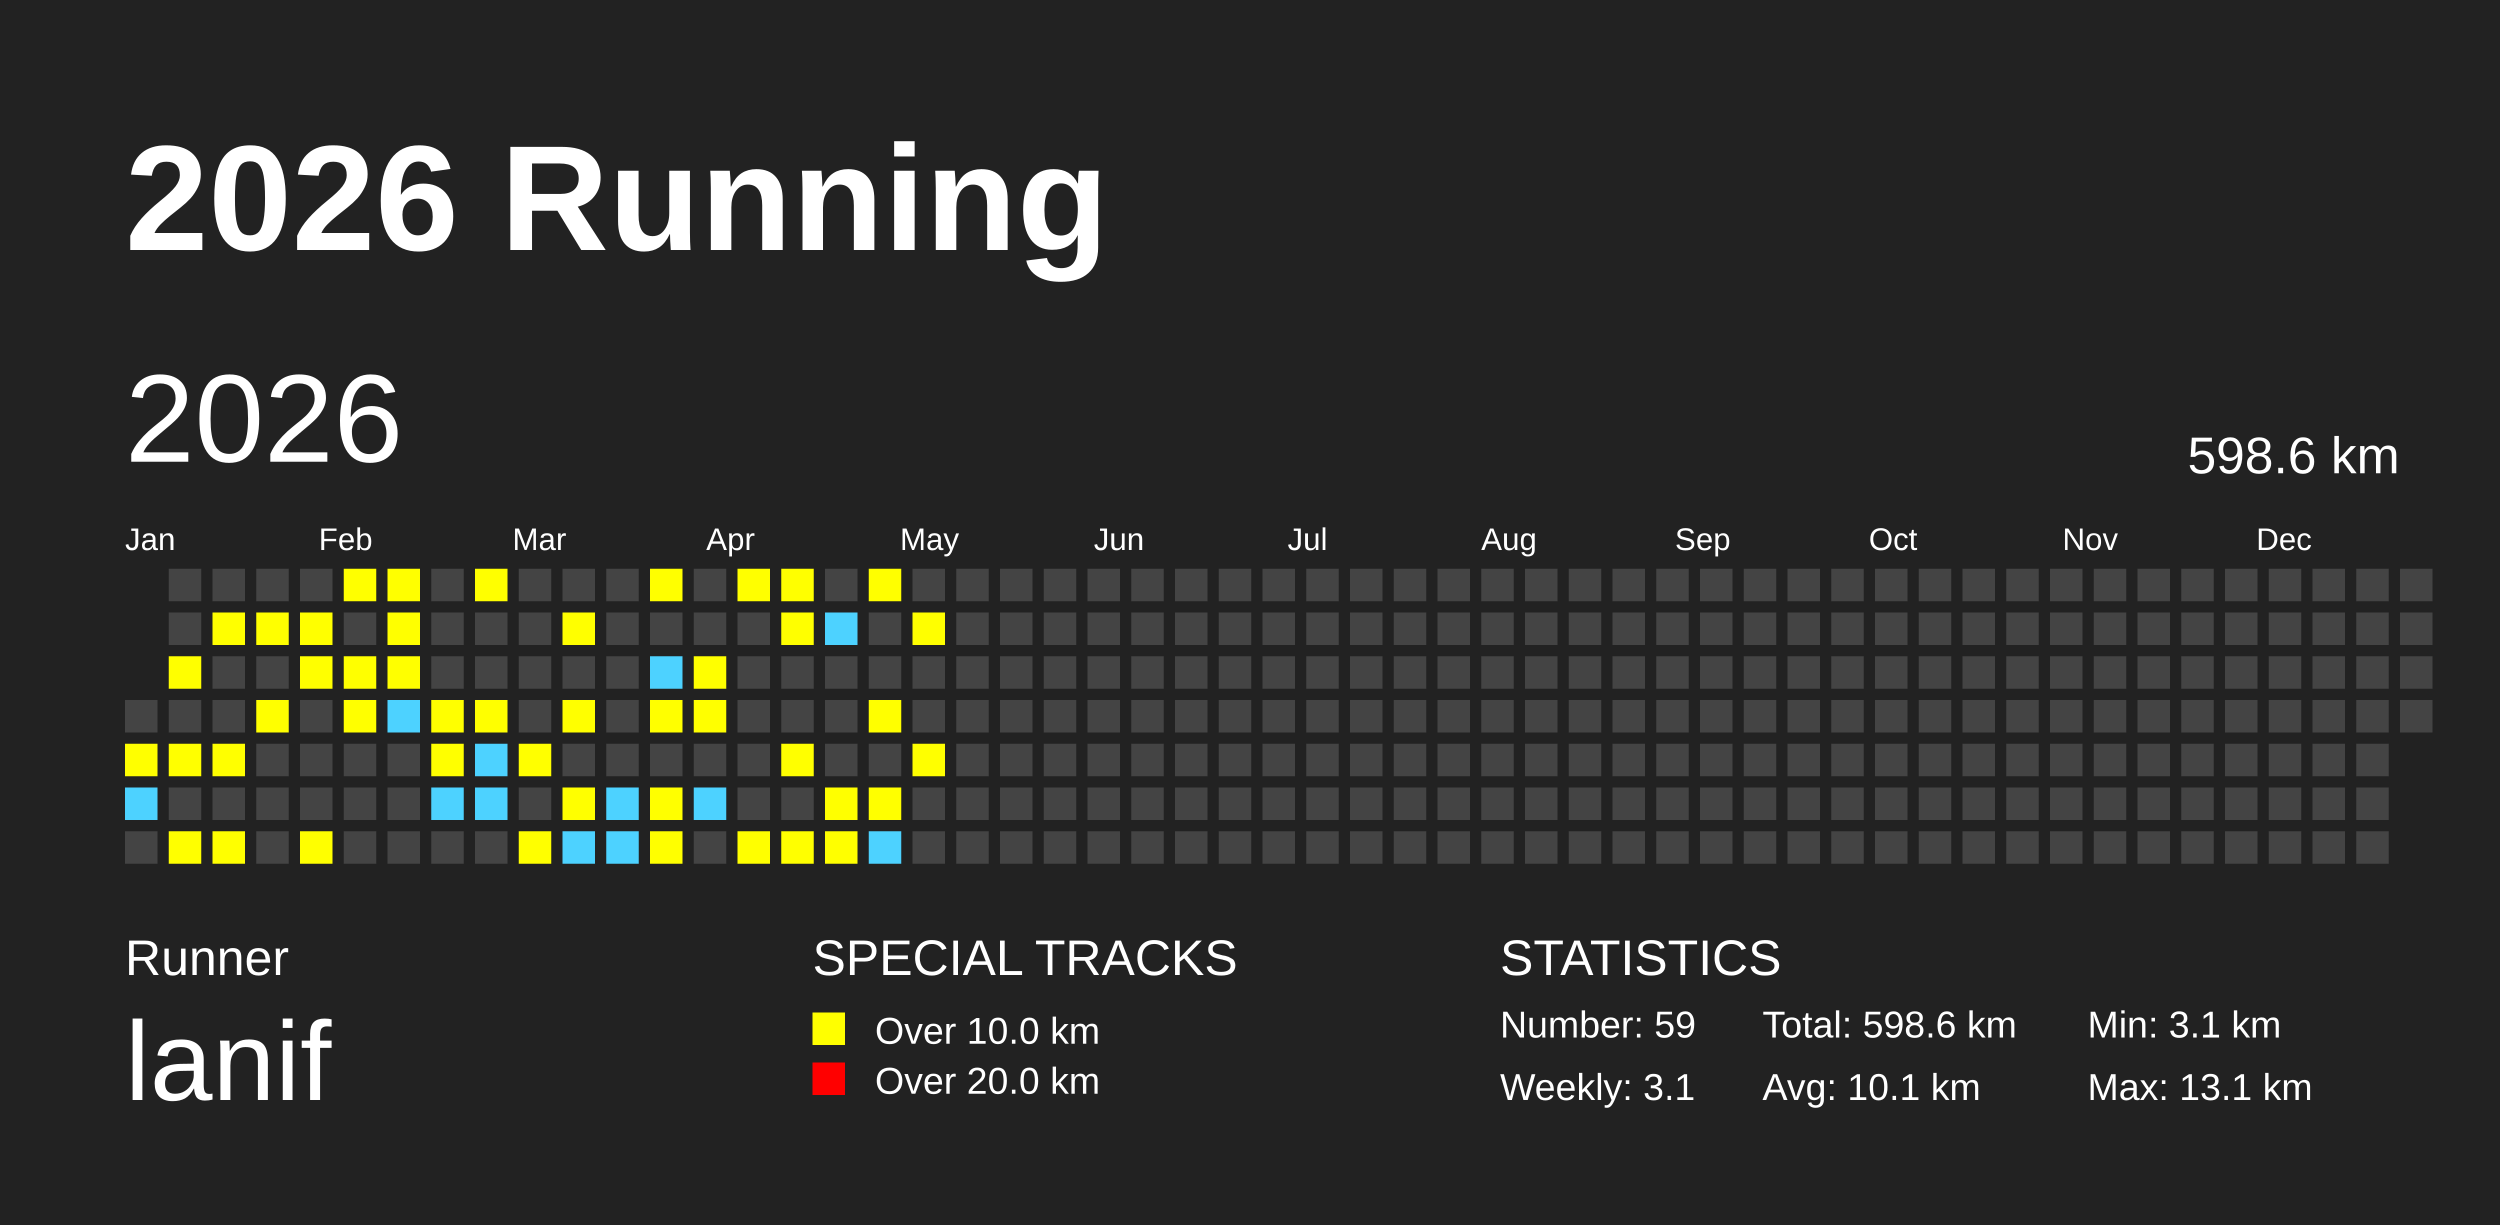
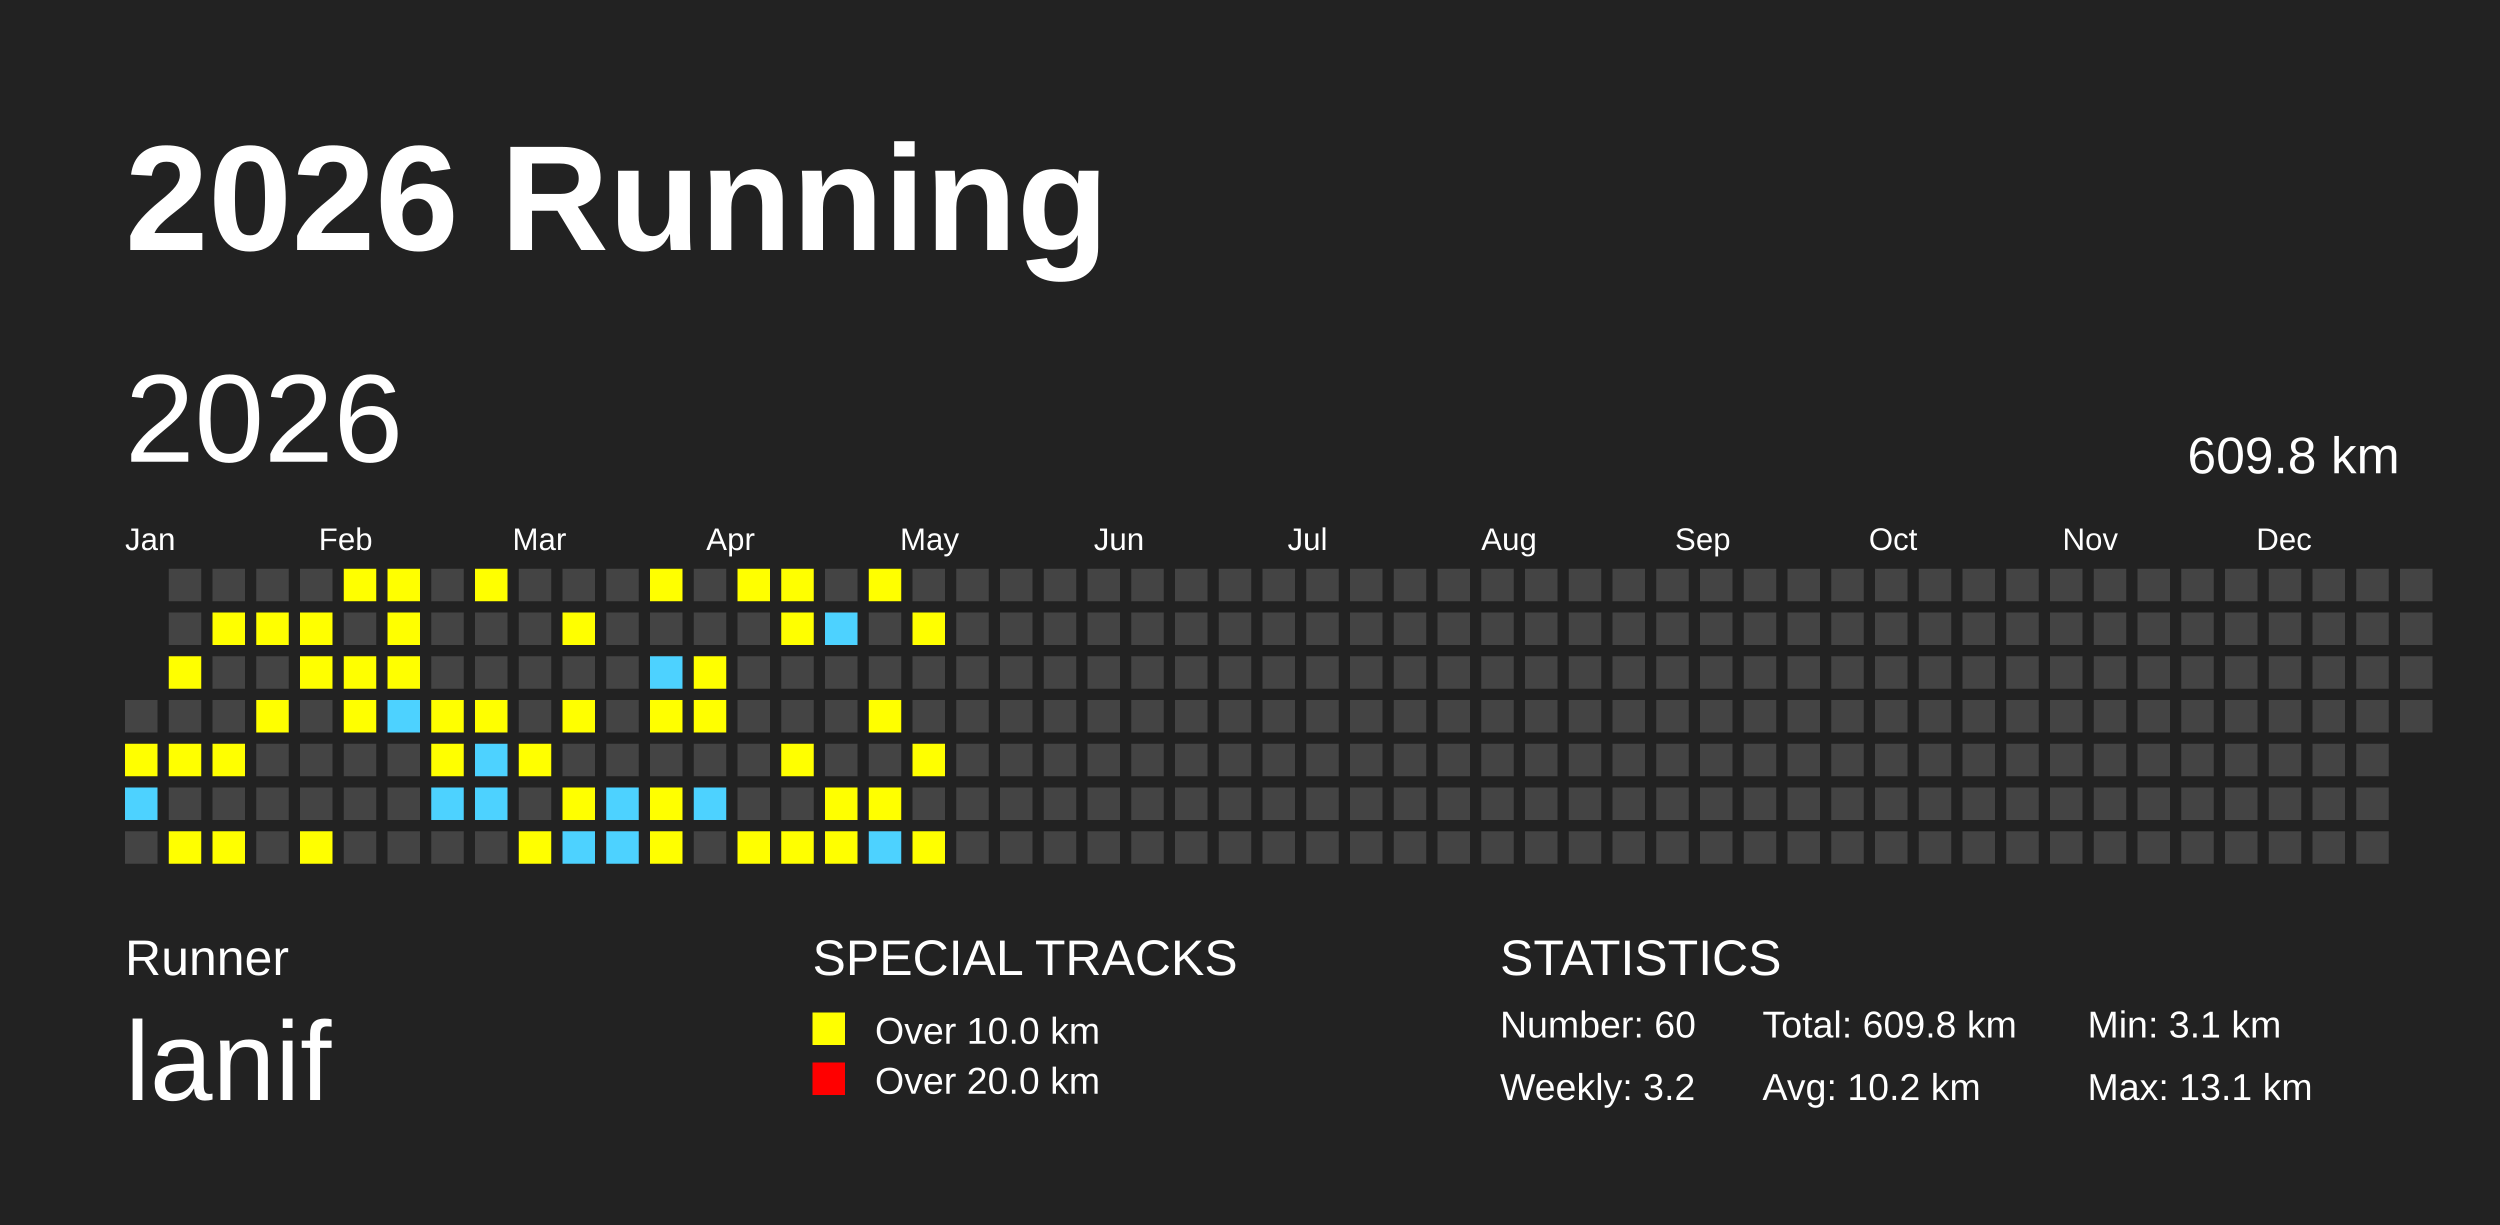
<svg xmlns="http://www.w3.org/2000/svg" baseProfile="full" height="98mm" version="1.1" viewBox="0,0,200,98" width="200mm">
  <defs />
  <rect fill="#222222" height="98" width="200" x="0" y="0" />
  <text fill="#FFFFFF" style="font-size:12px; font-family:Arial; font-weight:bold;" x="10" y="20">2026 Running</text>
  <text fill="#FFFFFF" style="font-size:4px; font-family:Arial" x="10" y="78">Runner</text>
  <text fill="#FFFFFF" style="font-size:9px; font-family:Arial" x="10" y="88">lanif</text>
  <text fill="#FFFFFF" style="font-size:4px; font-family:Arial" x="65" y="78">SPECIAL TRACKS</text>
  <rect fill="yellow" height="2.6" width="2.6" x="65" y="81" />
  <text fill="#FFFFFF" style="font-size:3px; font-family:Arial" x="70" y="83.5">Over 10.0 km</text>
  <rect fill="red" height="2.6" width="2.6" x="65" y="85" />
  <text fill="#FFFFFF" style="font-size:3px; font-family:Arial" x="70" y="87.5">Over 20.0 km</text>
  <text fill="#FFFFFF" style="font-size:4px; font-family:Arial" x="120" y="78">STATISTICS</text>
-   <text fill="#FFFFFF" style="font-size:3px; font-family:Arial" x="120" y="83">Number: 59</text>
-   <text fill="#FFFFFF" style="font-size:3px; font-family:Arial" x="120" y="88">Weekly: 3.1</text>
-   <text fill="#FFFFFF" style="font-size:3px; font-family:Arial" x="141" y="83">Total: 598.6 km</text>
-   <text fill="#FFFFFF" style="font-size:3px; font-family:Arial" x="141" y="88">Avg: 10.1 km</text>
+   <text fill="#FFFFFF" style="font-size:3px; font-family:Arial" x="120" y="83">Number: 60</text>
+   <text fill="#FFFFFF" style="font-size:3px; font-family:Arial" x="120" y="88">Weekly: 3.2</text>
+   <text fill="#FFFFFF" style="font-size:3px; font-family:Arial" x="141" y="83">Total: 609.8 km</text>
+   <text fill="#FFFFFF" style="font-size:3px; font-family:Arial" x="141" y="88">Avg: 10.2 km</text>
  <text fill="#FFFFFF" style="font-size:3px; font-family:Arial" x="167" y="83">Min: 3.1 km</text>
  <text fill="#FFFFFF" style="font-size:3px; font-family:Arial" x="167" y="88">Max: 13.1 km</text>
  <text dominant-baseline="hanging" fill="#FFFFFF" style="font-size:10.0px; font-family:Arial;" x="10" y="30">2026</text>
-   <text dominant-baseline="hanging" fill="#FFFFFF" style="font-size:4.125px; font-family:Arial;" x="175" y="35">598.6 km</text>
+   <text dominant-baseline="hanging" fill="#FFFFFF" style="font-size:4.125px; font-family:Arial;" x="175" y="35">609.8 km</text>
  <text fill="#FFFFFF" style="font-size:2.5px; font-family:Arial" x="10.0" y="44">Jan</text>
  <text fill="#FFFFFF" style="font-size:2.5px; font-family:Arial" x="25.5" y="44">Feb</text>
  <text fill="#FFFFFF" style="font-size:2.5px; font-family:Arial" x="41.0" y="44">Mar</text>
  <text fill="#FFFFFF" style="font-size:2.5px; font-family:Arial" x="56.5" y="44">Apr</text>
  <text fill="#FFFFFF" style="font-size:2.5px; font-family:Arial" x="72.0" y="44">May</text>
  <text fill="#FFFFFF" style="font-size:2.5px; font-family:Arial" x="87.5" y="44">Jun</text>
  <text fill="#FFFFFF" style="font-size:2.5px; font-family:Arial" x="103.0" y="44">Jul</text>
  <text fill="#FFFFFF" style="font-size:2.5px; font-family:Arial" x="118.5" y="44">Aug</text>
  <text fill="#FFFFFF" style="font-size:2.5px; font-family:Arial" x="134.0" y="44">Sep</text>
  <text fill="#FFFFFF" style="font-size:2.5px; font-family:Arial" x="149.5" y="44">Oct</text>
  <text fill="#FFFFFF" style="font-size:2.5px; font-family:Arial" x="165.0" y="44">Nov</text>
  <text fill="#FFFFFF" style="font-size:2.5px; font-family:Arial" x="180.5" y="44">Dec</text>
  <rect fill="#444444" height="2.6" width="2.6" x="10.0" y="56.0" />
  <rect fill="yellow" height="2.6" width="2.6" x="10.0" y="59.5" />
  <rect fill="#4DD2FF" height="2.6" width="2.6" x="10.0" y="63.0" />
  <rect fill="#444444" height="2.6" width="2.6" x="10.0" y="66.5" />
  <rect fill="#444444" height="2.6" width="2.6" x="13.5" y="45.5" />
  <rect fill="#444444" height="2.6" width="2.6" x="13.5" y="49.0" />
  <rect fill="yellow" height="2.6" width="2.6" x="13.5" y="52.5" />
  <rect fill="#444444" height="2.6" width="2.6" x="13.5" y="56.0" />
  <rect fill="yellow" height="2.6" width="2.6" x="13.5" y="59.5" />
  <rect fill="#444444" height="2.6" width="2.6" x="13.5" y="63.0" />
  <rect fill="yellow" height="2.6" width="2.6" x="13.5" y="66.5" />
  <rect fill="#444444" height="2.6" width="2.6" x="17.0" y="45.5" />
  <rect fill="yellow" height="2.6" width="2.6" x="17.0" y="49.0" />
  <rect fill="#444444" height="2.6" width="2.6" x="17.0" y="52.5" />
  <rect fill="#444444" height="2.6" width="2.6" x="17.0" y="56.0" />
  <rect fill="yellow" height="2.6" width="2.6" x="17.0" y="59.5" />
  <rect fill="#444444" height="2.6" width="2.6" x="17.0" y="63.0" />
  <rect fill="yellow" height="2.6" width="2.6" x="17.0" y="66.5" />
  <rect fill="#444444" height="2.6" width="2.6" x="20.5" y="45.5" />
  <rect fill="yellow" height="2.6" width="2.6" x="20.5" y="49.0" />
  <rect fill="#444444" height="2.6" width="2.6" x="20.5" y="52.5" />
  <rect fill="yellow" height="2.6" width="2.6" x="20.5" y="56.0" />
  <rect fill="#444444" height="2.6" width="2.6" x="20.5" y="59.5" />
  <rect fill="#444444" height="2.6" width="2.6" x="20.5" y="63.0" />
  <rect fill="#444444" height="2.6" width="2.6" x="20.5" y="66.5" />
  <rect fill="#444444" height="2.6" width="2.6" x="24.0" y="45.5" />
  <rect fill="yellow" height="2.6" width="2.6" x="24.0" y="49.0" />
  <rect fill="yellow" height="2.6" width="2.6" x="24.0" y="52.5" />
  <rect fill="#444444" height="2.6" width="2.6" x="24.0" y="56.0" />
  <rect fill="#444444" height="2.6" width="2.6" x="24.0" y="59.5" />
  <rect fill="#444444" height="2.6" width="2.6" x="24.0" y="63.0" />
  <rect fill="yellow" height="2.6" width="2.6" x="24.0" y="66.5" />
  <rect fill="yellow" height="2.6" width="2.6" x="27.5" y="45.5" />
  <rect fill="#444444" height="2.6" width="2.6" x="27.5" y="49.0" />
  <rect fill="yellow" height="2.6" width="2.6" x="27.5" y="52.5" />
  <rect fill="yellow" height="2.6" width="2.6" x="27.5" y="56.0" />
  <rect fill="#444444" height="2.6" width="2.6" x="27.5" y="59.5" />
  <rect fill="#444444" height="2.6" width="2.6" x="27.5" y="63.0" />
  <rect fill="#444444" height="2.6" width="2.6" x="27.5" y="66.5" />
  <rect fill="yellow" height="2.6" width="2.6" x="31.0" y="45.5" />
  <rect fill="yellow" height="2.6" width="2.6" x="31.0" y="49.0" />
  <rect fill="yellow" height="2.6" width="2.6" x="31.0" y="52.5" />
  <rect fill="#4DD2FF" height="2.6" width="2.6" x="31.0" y="56.0" />
  <rect fill="#444444" height="2.6" width="2.6" x="31.0" y="59.5" />
  <rect fill="#444444" height="2.6" width="2.6" x="31.0" y="63.0" />
  <rect fill="#444444" height="2.6" width="2.6" x="31.0" y="66.5" />
  <rect fill="#444444" height="2.6" width="2.6" x="34.5" y="45.5" />
  <rect fill="#444444" height="2.6" width="2.6" x="34.5" y="49.0" />
  <rect fill="#444444" height="2.6" width="2.6" x="34.5" y="52.5" />
  <rect fill="yellow" height="2.6" width="2.6" x="34.5" y="56.0" />
  <rect fill="yellow" height="2.6" width="2.6" x="34.5" y="59.5" />
  <rect fill="#4DD2FF" height="2.6" width="2.6" x="34.5" y="63.0" />
  <rect fill="#444444" height="2.6" width="2.6" x="34.5" y="66.5" />
  <rect fill="yellow" height="2.6" width="2.6" x="38.0" y="45.5" />
  <rect fill="#444444" height="2.6" width="2.6" x="38.0" y="49.0" />
  <rect fill="#444444" height="2.6" width="2.6" x="38.0" y="52.5" />
  <rect fill="yellow" height="2.6" width="2.6" x="38.0" y="56.0" />
  <rect fill="#4DD2FF" height="2.6" width="2.6" x="38.0" y="59.5" />
  <rect fill="#4DD2FF" height="2.6" width="2.6" x="38.0" y="63.0" />
  <rect fill="#444444" height="2.6" width="2.6" x="38.0" y="66.5" />
  <rect fill="#444444" height="2.6" width="2.6" x="41.5" y="45.5" />
  <rect fill="#444444" height="2.6" width="2.6" x="41.5" y="49.0" />
  <rect fill="#444444" height="2.6" width="2.6" x="41.5" y="52.5" />
  <rect fill="#444444" height="2.6" width="2.6" x="41.5" y="56.0" />
  <rect fill="yellow" height="2.6" width="2.6" x="41.5" y="59.5" />
  <rect fill="#444444" height="2.6" width="2.6" x="41.5" y="63.0" />
  <rect fill="yellow" height="2.6" width="2.6" x="41.5" y="66.5" />
  <rect fill="#444444" height="2.6" width="2.6" x="45.0" y="45.5" />
  <rect fill="yellow" height="2.6" width="2.6" x="45.0" y="49.0" />
  <rect fill="#444444" height="2.6" width="2.6" x="45.0" y="52.5" />
  <rect fill="yellow" height="2.6" width="2.6" x="45.0" y="56.0" />
  <rect fill="#444444" height="2.6" width="2.6" x="45.0" y="59.5" />
  <rect fill="yellow" height="2.6" width="2.6" x="45.0" y="63.0" />
  <rect fill="#4DD2FF" height="2.6" width="2.6" x="45.0" y="66.5" />
  <rect fill="#444444" height="2.6" width="2.6" x="48.5" y="45.5" />
  <rect fill="#444444" height="2.6" width="2.6" x="48.5" y="49.0" />
  <rect fill="#444444" height="2.6" width="2.6" x="48.5" y="52.5" />
  <rect fill="#444444" height="2.6" width="2.6" x="48.5" y="56.0" />
  <rect fill="#444444" height="2.6" width="2.6" x="48.5" y="59.5" />
  <rect fill="#4DD2FF" height="2.6" width="2.6" x="48.5" y="63.0" />
  <rect fill="#4DD2FF" height="2.6" width="2.6" x="48.5" y="66.5" />
  <rect fill="yellow" height="2.6" width="2.6" x="52.0" y="45.5" />
  <rect fill="#444444" height="2.6" width="2.6" x="52.0" y="49.0" />
  <rect fill="#4DD2FF" height="2.6" width="2.6" x="52.0" y="52.5" />
  <rect fill="yellow" height="2.6" width="2.6" x="52.0" y="56.0" />
  <rect fill="#444444" height="2.6" width="2.6" x="52.0" y="59.5" />
  <rect fill="yellow" height="2.6" width="2.6" x="52.0" y="63.0" />
  <rect fill="yellow" height="2.6" width="2.6" x="52.0" y="66.5" />
  <rect fill="#444444" height="2.6" width="2.6" x="55.5" y="45.5" />
  <rect fill="#444444" height="2.6" width="2.6" x="55.5" y="49.0" />
  <rect fill="yellow" height="2.6" width="2.6" x="55.5" y="52.5" />
  <rect fill="yellow" height="2.6" width="2.6" x="55.5" y="56.0" />
  <rect fill="#444444" height="2.6" width="2.6" x="55.5" y="59.5" />
  <rect fill="#4DD2FF" height="2.6" width="2.6" x="55.5" y="63.0" />
  <rect fill="#444444" height="2.6" width="2.6" x="55.5" y="66.5" />
  <rect fill="yellow" height="2.6" width="2.6" x="59.0" y="45.5" />
  <rect fill="#444444" height="2.6" width="2.6" x="59.0" y="49.0" />
  <rect fill="#444444" height="2.6" width="2.6" x="59.0" y="52.5" />
  <rect fill="#444444" height="2.6" width="2.6" x="59.0" y="56.0" />
  <rect fill="#444444" height="2.6" width="2.6" x="59.0" y="59.5" />
  <rect fill="#444444" height="2.6" width="2.6" x="59.0" y="63.0" />
  <rect fill="yellow" height="2.6" width="2.6" x="59.0" y="66.5" />
  <rect fill="yellow" height="2.6" width="2.6" x="62.5" y="45.5" />
  <rect fill="yellow" height="2.6" width="2.6" x="62.5" y="49.0" />
  <rect fill="#444444" height="2.6" width="2.6" x="62.5" y="52.5" />
  <rect fill="#444444" height="2.6" width="2.6" x="62.5" y="56.0" />
  <rect fill="yellow" height="2.6" width="2.6" x="62.5" y="59.5" />
  <rect fill="#444444" height="2.6" width="2.6" x="62.5" y="63.0" />
  <rect fill="yellow" height="2.6" width="2.6" x="62.5" y="66.5" />
  <rect fill="#444444" height="2.6" width="2.6" x="66.0" y="45.5" />
  <rect fill="#4DD2FF" height="2.6" width="2.6" x="66.0" y="49.0" />
  <rect fill="#444444" height="2.6" width="2.6" x="66.0" y="52.5" />
  <rect fill="#444444" height="2.6" width="2.6" x="66.0" y="56.0" />
  <rect fill="#444444" height="2.6" width="2.6" x="66.0" y="59.5" />
  <rect fill="yellow" height="2.6" width="2.6" x="66.0" y="63.0" />
  <rect fill="yellow" height="2.6" width="2.6" x="66.0" y="66.5" />
  <rect fill="yellow" height="2.6" width="2.6" x="69.5" y="45.5" />
  <rect fill="#444444" height="2.6" width="2.6" x="69.5" y="49.0" />
  <rect fill="#444444" height="2.6" width="2.6" x="69.5" y="52.5" />
  <rect fill="yellow" height="2.6" width="2.6" x="69.5" y="56.0" />
  <rect fill="#444444" height="2.6" width="2.6" x="69.5" y="59.5" />
  <rect fill="yellow" height="2.6" width="2.6" x="69.5" y="63.0" />
  <rect fill="#4DD2FF" height="2.6" width="2.6" x="69.5" y="66.5" />
  <rect fill="#444444" height="2.6" width="2.6" x="73.0" y="45.5" />
  <rect fill="yellow" height="2.6" width="2.6" x="73.0" y="49.0" />
  <rect fill="#444444" height="2.6" width="2.6" x="73.0" y="52.5" />
  <rect fill="#444444" height="2.6" width="2.6" x="73.0" y="56.0" />
  <rect fill="yellow" height="2.6" width="2.6" x="73.0" y="59.5" />
  <rect fill="#444444" height="2.6" width="2.6" x="73.0" y="63.0" />
-   <rect fill="#444444" height="2.6" width="2.6" x="73.0" y="66.5" />
+   <rect fill="yellow" height="2.6" width="2.6" x="73.0" y="66.5" />
  <rect fill="#444444" height="2.6" width="2.6" x="76.5" y="45.5" />
  <rect fill="#444444" height="2.6" width="2.6" x="76.5" y="49.0" />
  <rect fill="#444444" height="2.6" width="2.6" x="76.5" y="52.5" />
  <rect fill="#444444" height="2.6" width="2.6" x="76.5" y="56.0" />
  <rect fill="#444444" height="2.6" width="2.6" x="76.5" y="59.5" />
  <rect fill="#444444" height="2.6" width="2.6" x="76.5" y="63.0" />
  <rect fill="#444444" height="2.6" width="2.6" x="76.5" y="66.5" />
  <rect fill="#444444" height="2.6" width="2.6" x="80.0" y="45.5" />
  <rect fill="#444444" height="2.6" width="2.6" x="80.0" y="49.0" />
  <rect fill="#444444" height="2.6" width="2.6" x="80.0" y="52.5" />
  <rect fill="#444444" height="2.6" width="2.6" x="80.0" y="56.0" />
  <rect fill="#444444" height="2.6" width="2.6" x="80.0" y="59.5" />
  <rect fill="#444444" height="2.6" width="2.6" x="80.0" y="63.0" />
  <rect fill="#444444" height="2.6" width="2.6" x="80.0" y="66.5" />
  <rect fill="#444444" height="2.6" width="2.6" x="83.5" y="45.5" />
  <rect fill="#444444" height="2.6" width="2.6" x="83.5" y="49.0" />
  <rect fill="#444444" height="2.6" width="2.6" x="83.5" y="52.5" />
  <rect fill="#444444" height="2.6" width="2.6" x="83.5" y="56.0" />
  <rect fill="#444444" height="2.6" width="2.6" x="83.5" y="59.5" />
  <rect fill="#444444" height="2.6" width="2.6" x="83.5" y="63.0" />
  <rect fill="#444444" height="2.6" width="2.6" x="83.5" y="66.5" />
  <rect fill="#444444" height="2.6" width="2.6" x="87.0" y="45.5" />
  <rect fill="#444444" height="2.6" width="2.6" x="87.0" y="49.0" />
  <rect fill="#444444" height="2.6" width="2.6" x="87.0" y="52.5" />
  <rect fill="#444444" height="2.6" width="2.6" x="87.0" y="56.0" />
  <rect fill="#444444" height="2.6" width="2.6" x="87.0" y="59.5" />
  <rect fill="#444444" height="2.6" width="2.6" x="87.0" y="63.0" />
  <rect fill="#444444" height="2.6" width="2.6" x="87.0" y="66.5" />
  <rect fill="#444444" height="2.6" width="2.6" x="90.5" y="45.5" />
  <rect fill="#444444" height="2.6" width="2.6" x="90.5" y="49.0" />
  <rect fill="#444444" height="2.6" width="2.6" x="90.5" y="52.5" />
  <rect fill="#444444" height="2.6" width="2.6" x="90.5" y="56.0" />
  <rect fill="#444444" height="2.6" width="2.6" x="90.5" y="59.5" />
  <rect fill="#444444" height="2.6" width="2.6" x="90.5" y="63.0" />
  <rect fill="#444444" height="2.6" width="2.6" x="90.5" y="66.5" />
  <rect fill="#444444" height="2.6" width="2.6" x="94.0" y="45.5" />
  <rect fill="#444444" height="2.6" width="2.6" x="94.0" y="49.0" />
  <rect fill="#444444" height="2.6" width="2.6" x="94.0" y="52.5" />
  <rect fill="#444444" height="2.6" width="2.6" x="94.0" y="56.0" />
  <rect fill="#444444" height="2.6" width="2.6" x="94.0" y="59.5" />
  <rect fill="#444444" height="2.6" width="2.6" x="94.0" y="63.0" />
  <rect fill="#444444" height="2.6" width="2.6" x="94.0" y="66.5" />
  <rect fill="#444444" height="2.6" width="2.6" x="97.5" y="45.5" />
  <rect fill="#444444" height="2.6" width="2.6" x="97.5" y="49.0" />
  <rect fill="#444444" height="2.6" width="2.6" x="97.5" y="52.5" />
  <rect fill="#444444" height="2.6" width="2.6" x="97.5" y="56.0" />
  <rect fill="#444444" height="2.6" width="2.6" x="97.5" y="59.5" />
  <rect fill="#444444" height="2.6" width="2.6" x="97.5" y="63.0" />
  <rect fill="#444444" height="2.6" width="2.6" x="97.5" y="66.5" />
  <rect fill="#444444" height="2.6" width="2.6" x="101.0" y="45.5" />
  <rect fill="#444444" height="2.6" width="2.6" x="101.0" y="49.0" />
  <rect fill="#444444" height="2.6" width="2.6" x="101.0" y="52.5" />
  <rect fill="#444444" height="2.6" width="2.6" x="101.0" y="56.0" />
  <rect fill="#444444" height="2.6" width="2.6" x="101.0" y="59.5" />
  <rect fill="#444444" height="2.6" width="2.6" x="101.0" y="63.0" />
  <rect fill="#444444" height="2.6" width="2.6" x="101.0" y="66.5" />
  <rect fill="#444444" height="2.6" width="2.6" x="104.5" y="45.5" />
  <rect fill="#444444" height="2.6" width="2.6" x="104.5" y="49.0" />
  <rect fill="#444444" height="2.6" width="2.6" x="104.5" y="52.5" />
  <rect fill="#444444" height="2.6" width="2.6" x="104.5" y="56.0" />
  <rect fill="#444444" height="2.6" width="2.6" x="104.5" y="59.5" />
  <rect fill="#444444" height="2.6" width="2.6" x="104.5" y="63.0" />
  <rect fill="#444444" height="2.6" width="2.6" x="104.5" y="66.5" />
  <rect fill="#444444" height="2.6" width="2.6" x="108.0" y="45.5" />
  <rect fill="#444444" height="2.6" width="2.6" x="108.0" y="49.0" />
  <rect fill="#444444" height="2.6" width="2.6" x="108.0" y="52.5" />
  <rect fill="#444444" height="2.6" width="2.6" x="108.0" y="56.0" />
  <rect fill="#444444" height="2.6" width="2.6" x="108.0" y="59.5" />
  <rect fill="#444444" height="2.6" width="2.6" x="108.0" y="63.0" />
  <rect fill="#444444" height="2.6" width="2.6" x="108.0" y="66.5" />
  <rect fill="#444444" height="2.6" width="2.6" x="111.5" y="45.5" />
  <rect fill="#444444" height="2.6" width="2.6" x="111.5" y="49.0" />
  <rect fill="#444444" height="2.6" width="2.6" x="111.5" y="52.5" />
  <rect fill="#444444" height="2.6" width="2.6" x="111.5" y="56.0" />
  <rect fill="#444444" height="2.6" width="2.6" x="111.5" y="59.5" />
  <rect fill="#444444" height="2.6" width="2.6" x="111.5" y="63.0" />
  <rect fill="#444444" height="2.6" width="2.6" x="111.5" y="66.5" />
  <rect fill="#444444" height="2.6" width="2.6" x="115.0" y="45.5" />
  <rect fill="#444444" height="2.6" width="2.6" x="115.0" y="49.0" />
  <rect fill="#444444" height="2.6" width="2.6" x="115.0" y="52.5" />
  <rect fill="#444444" height="2.6" width="2.6" x="115.0" y="56.0" />
  <rect fill="#444444" height="2.6" width="2.6" x="115.0" y="59.5" />
  <rect fill="#444444" height="2.6" width="2.6" x="115.0" y="63.0" />
  <rect fill="#444444" height="2.6" width="2.6" x="115.0" y="66.5" />
  <rect fill="#444444" height="2.6" width="2.6" x="118.5" y="45.5" />
  <rect fill="#444444" height="2.6" width="2.6" x="118.5" y="49.0" />
  <rect fill="#444444" height="2.6" width="2.6" x="118.5" y="52.5" />
  <rect fill="#444444" height="2.6" width="2.6" x="118.5" y="56.0" />
  <rect fill="#444444" height="2.6" width="2.6" x="118.5" y="59.5" />
  <rect fill="#444444" height="2.6" width="2.6" x="118.5" y="63.0" />
  <rect fill="#444444" height="2.6" width="2.6" x="118.5" y="66.5" />
  <rect fill="#444444" height="2.6" width="2.6" x="122.0" y="45.5" />
  <rect fill="#444444" height="2.6" width="2.6" x="122.0" y="49.0" />
  <rect fill="#444444" height="2.6" width="2.6" x="122.0" y="52.5" />
  <rect fill="#444444" height="2.6" width="2.6" x="122.0" y="56.0" />
  <rect fill="#444444" height="2.6" width="2.6" x="122.0" y="59.5" />
  <rect fill="#444444" height="2.6" width="2.6" x="122.0" y="63.0" />
  <rect fill="#444444" height="2.6" width="2.6" x="122.0" y="66.5" />
  <rect fill="#444444" height="2.6" width="2.6" x="125.5" y="45.5" />
  <rect fill="#444444" height="2.6" width="2.6" x="125.5" y="49.0" />
  <rect fill="#444444" height="2.6" width="2.6" x="125.5" y="52.5" />
  <rect fill="#444444" height="2.6" width="2.6" x="125.5" y="56.0" />
  <rect fill="#444444" height="2.6" width="2.6" x="125.5" y="59.5" />
  <rect fill="#444444" height="2.6" width="2.6" x="125.5" y="63.0" />
  <rect fill="#444444" height="2.6" width="2.6" x="125.5" y="66.5" />
  <rect fill="#444444" height="2.6" width="2.6" x="129.0" y="45.5" />
  <rect fill="#444444" height="2.6" width="2.6" x="129.0" y="49.0" />
  <rect fill="#444444" height="2.6" width="2.6" x="129.0" y="52.5" />
  <rect fill="#444444" height="2.6" width="2.6" x="129.0" y="56.0" />
  <rect fill="#444444" height="2.6" width="2.6" x="129.0" y="59.5" />
  <rect fill="#444444" height="2.6" width="2.6" x="129.0" y="63.0" />
  <rect fill="#444444" height="2.6" width="2.6" x="129.0" y="66.5" />
  <rect fill="#444444" height="2.6" width="2.6" x="132.5" y="45.5" />
  <rect fill="#444444" height="2.6" width="2.6" x="132.5" y="49.0" />
  <rect fill="#444444" height="2.6" width="2.6" x="132.5" y="52.5" />
  <rect fill="#444444" height="2.6" width="2.6" x="132.5" y="56.0" />
  <rect fill="#444444" height="2.6" width="2.6" x="132.5" y="59.5" />
  <rect fill="#444444" height="2.6" width="2.6" x="132.5" y="63.0" />
  <rect fill="#444444" height="2.6" width="2.6" x="132.5" y="66.5" />
  <rect fill="#444444" height="2.6" width="2.6" x="136.0" y="45.5" />
  <rect fill="#444444" height="2.6" width="2.6" x="136.0" y="49.0" />
  <rect fill="#444444" height="2.6" width="2.6" x="136.0" y="52.5" />
  <rect fill="#444444" height="2.6" width="2.6" x="136.0" y="56.0" />
  <rect fill="#444444" height="2.6" width="2.6" x="136.0" y="59.5" />
  <rect fill="#444444" height="2.6" width="2.6" x="136.0" y="63.0" />
  <rect fill="#444444" height="2.6" width="2.6" x="136.0" y="66.5" />
  <rect fill="#444444" height="2.6" width="2.6" x="139.5" y="45.5" />
  <rect fill="#444444" height="2.6" width="2.6" x="139.5" y="49.0" />
  <rect fill="#444444" height="2.6" width="2.6" x="139.5" y="52.5" />
  <rect fill="#444444" height="2.6" width="2.6" x="139.5" y="56.0" />
  <rect fill="#444444" height="2.6" width="2.6" x="139.5" y="59.5" />
  <rect fill="#444444" height="2.6" width="2.6" x="139.5" y="63.0" />
  <rect fill="#444444" height="2.6" width="2.6" x="139.5" y="66.5" />
  <rect fill="#444444" height="2.6" width="2.6" x="143.0" y="45.5" />
  <rect fill="#444444" height="2.6" width="2.6" x="143.0" y="49.0" />
  <rect fill="#444444" height="2.6" width="2.6" x="143.0" y="52.5" />
  <rect fill="#444444" height="2.6" width="2.6" x="143.0" y="56.0" />
  <rect fill="#444444" height="2.6" width="2.6" x="143.0" y="59.5" />
  <rect fill="#444444" height="2.6" width="2.6" x="143.0" y="63.0" />
  <rect fill="#444444" height="2.6" width="2.6" x="143.0" y="66.5" />
  <rect fill="#444444" height="2.6" width="2.6" x="146.5" y="45.5" />
  <rect fill="#444444" height="2.6" width="2.6" x="146.5" y="49.0" />
  <rect fill="#444444" height="2.6" width="2.6" x="146.5" y="52.5" />
  <rect fill="#444444" height="2.6" width="2.6" x="146.5" y="56.0" />
  <rect fill="#444444" height="2.6" width="2.6" x="146.5" y="59.5" />
  <rect fill="#444444" height="2.6" width="2.6" x="146.5" y="63.0" />
  <rect fill="#444444" height="2.6" width="2.6" x="146.5" y="66.5" />
  <rect fill="#444444" height="2.6" width="2.6" x="150.0" y="45.5" />
  <rect fill="#444444" height="2.6" width="2.6" x="150.0" y="49.0" />
  <rect fill="#444444" height="2.6" width="2.6" x="150.0" y="52.5" />
  <rect fill="#444444" height="2.6" width="2.6" x="150.0" y="56.0" />
  <rect fill="#444444" height="2.6" width="2.6" x="150.0" y="59.5" />
  <rect fill="#444444" height="2.6" width="2.6" x="150.0" y="63.0" />
  <rect fill="#444444" height="2.6" width="2.6" x="150.0" y="66.5" />
  <rect fill="#444444" height="2.6" width="2.6" x="153.5" y="45.5" />
  <rect fill="#444444" height="2.6" width="2.6" x="153.5" y="49.0" />
  <rect fill="#444444" height="2.6" width="2.6" x="153.5" y="52.5" />
  <rect fill="#444444" height="2.6" width="2.6" x="153.5" y="56.0" />
  <rect fill="#444444" height="2.6" width="2.6" x="153.5" y="59.5" />
  <rect fill="#444444" height="2.6" width="2.6" x="153.5" y="63.0" />
  <rect fill="#444444" height="2.6" width="2.6" x="153.5" y="66.5" />
  <rect fill="#444444" height="2.6" width="2.6" x="157.0" y="45.5" />
  <rect fill="#444444" height="2.6" width="2.6" x="157.0" y="49.0" />
  <rect fill="#444444" height="2.6" width="2.6" x="157.0" y="52.5" />
  <rect fill="#444444" height="2.6" width="2.6" x="157.0" y="56.0" />
  <rect fill="#444444" height="2.6" width="2.6" x="157.0" y="59.5" />
  <rect fill="#444444" height="2.6" width="2.6" x="157.0" y="63.0" />
  <rect fill="#444444" height="2.6" width="2.6" x="157.0" y="66.5" />
  <rect fill="#444444" height="2.6" width="2.6" x="160.5" y="45.5" />
  <rect fill="#444444" height="2.6" width="2.6" x="160.5" y="49.0" />
  <rect fill="#444444" height="2.6" width="2.6" x="160.5" y="52.5" />
  <rect fill="#444444" height="2.6" width="2.6" x="160.5" y="56.0" />
  <rect fill="#444444" height="2.6" width="2.6" x="160.5" y="59.5" />
  <rect fill="#444444" height="2.6" width="2.6" x="160.5" y="63.0" />
  <rect fill="#444444" height="2.6" width="2.6" x="160.5" y="66.5" />
  <rect fill="#444444" height="2.6" width="2.6" x="164.0" y="45.5" />
  <rect fill="#444444" height="2.6" width="2.6" x="164.0" y="49.0" />
  <rect fill="#444444" height="2.6" width="2.6" x="164.0" y="52.5" />
  <rect fill="#444444" height="2.6" width="2.6" x="164.0" y="56.0" />
  <rect fill="#444444" height="2.6" width="2.6" x="164.0" y="59.5" />
  <rect fill="#444444" height="2.6" width="2.6" x="164.0" y="63.0" />
  <rect fill="#444444" height="2.6" width="2.6" x="164.0" y="66.5" />
  <rect fill="#444444" height="2.6" width="2.6" x="167.5" y="45.5" />
  <rect fill="#444444" height="2.6" width="2.6" x="167.5" y="49.0" />
  <rect fill="#444444" height="2.6" width="2.6" x="167.5" y="52.5" />
  <rect fill="#444444" height="2.6" width="2.6" x="167.5" y="56.0" />
  <rect fill="#444444" height="2.6" width="2.6" x="167.5" y="59.5" />
  <rect fill="#444444" height="2.6" width="2.6" x="167.5" y="63.0" />
  <rect fill="#444444" height="2.6" width="2.6" x="167.5" y="66.5" />
  <rect fill="#444444" height="2.6" width="2.6" x="171.0" y="45.5" />
  <rect fill="#444444" height="2.6" width="2.6" x="171.0" y="49.0" />
  <rect fill="#444444" height="2.6" width="2.6" x="171.0" y="52.5" />
  <rect fill="#444444" height="2.6" width="2.6" x="171.0" y="56.0" />
  <rect fill="#444444" height="2.6" width="2.6" x="171.0" y="59.5" />
  <rect fill="#444444" height="2.6" width="2.6" x="171.0" y="63.0" />
  <rect fill="#444444" height="2.6" width="2.6" x="171.0" y="66.5" />
  <rect fill="#444444" height="2.6" width="2.6" x="174.5" y="45.5" />
  <rect fill="#444444" height="2.6" width="2.6" x="174.5" y="49.0" />
  <rect fill="#444444" height="2.6" width="2.6" x="174.5" y="52.5" />
  <rect fill="#444444" height="2.6" width="2.6" x="174.5" y="56.0" />
  <rect fill="#444444" height="2.6" width="2.6" x="174.5" y="59.5" />
  <rect fill="#444444" height="2.6" width="2.6" x="174.5" y="63.0" />
  <rect fill="#444444" height="2.6" width="2.6" x="174.5" y="66.5" />
  <rect fill="#444444" height="2.6" width="2.6" x="178.0" y="45.5" />
  <rect fill="#444444" height="2.6" width="2.6" x="178.0" y="49.0" />
  <rect fill="#444444" height="2.6" width="2.6" x="178.0" y="52.5" />
  <rect fill="#444444" height="2.6" width="2.6" x="178.0" y="56.0" />
  <rect fill="#444444" height="2.6" width="2.6" x="178.0" y="59.5" />
  <rect fill="#444444" height="2.6" width="2.6" x="178.0" y="63.0" />
  <rect fill="#444444" height="2.6" width="2.6" x="178.0" y="66.5" />
  <rect fill="#444444" height="2.6" width="2.6" x="181.5" y="45.5" />
  <rect fill="#444444" height="2.6" width="2.6" x="181.5" y="49.0" />
  <rect fill="#444444" height="2.6" width="2.6" x="181.5" y="52.5" />
  <rect fill="#444444" height="2.6" width="2.6" x="181.5" y="56.0" />
  <rect fill="#444444" height="2.6" width="2.6" x="181.5" y="59.5" />
  <rect fill="#444444" height="2.6" width="2.6" x="181.5" y="63.0" />
  <rect fill="#444444" height="2.6" width="2.6" x="181.5" y="66.5" />
  <rect fill="#444444" height="2.6" width="2.6" x="185.0" y="45.5" />
  <rect fill="#444444" height="2.6" width="2.6" x="185.0" y="49.0" />
  <rect fill="#444444" height="2.6" width="2.6" x="185.0" y="52.5" />
  <rect fill="#444444" height="2.6" width="2.6" x="185.0" y="56.0" />
  <rect fill="#444444" height="2.6" width="2.6" x="185.0" y="59.5" />
  <rect fill="#444444" height="2.6" width="2.6" x="185.0" y="63.0" />
  <rect fill="#444444" height="2.6" width="2.6" x="185.0" y="66.5" />
  <rect fill="#444444" height="2.6" width="2.6" x="188.5" y="45.5" />
  <rect fill="#444444" height="2.6" width="2.6" x="188.5" y="49.0" />
  <rect fill="#444444" height="2.6" width="2.6" x="188.5" y="52.5" />
  <rect fill="#444444" height="2.6" width="2.6" x="188.5" y="56.0" />
  <rect fill="#444444" height="2.6" width="2.6" x="188.5" y="59.5" />
  <rect fill="#444444" height="2.6" width="2.6" x="188.5" y="63.0" />
  <rect fill="#444444" height="2.6" width="2.6" x="188.5" y="66.5" />
  <rect fill="#444444" height="2.6" width="2.6" x="192.0" y="45.5" />
  <rect fill="#444444" height="2.6" width="2.6" x="192.0" y="49.0" />
  <rect fill="#444444" height="2.6" width="2.6" x="192.0" y="52.5" />
  <rect fill="#444444" height="2.6" width="2.6" x="192.0" y="56.0" />
</svg>
